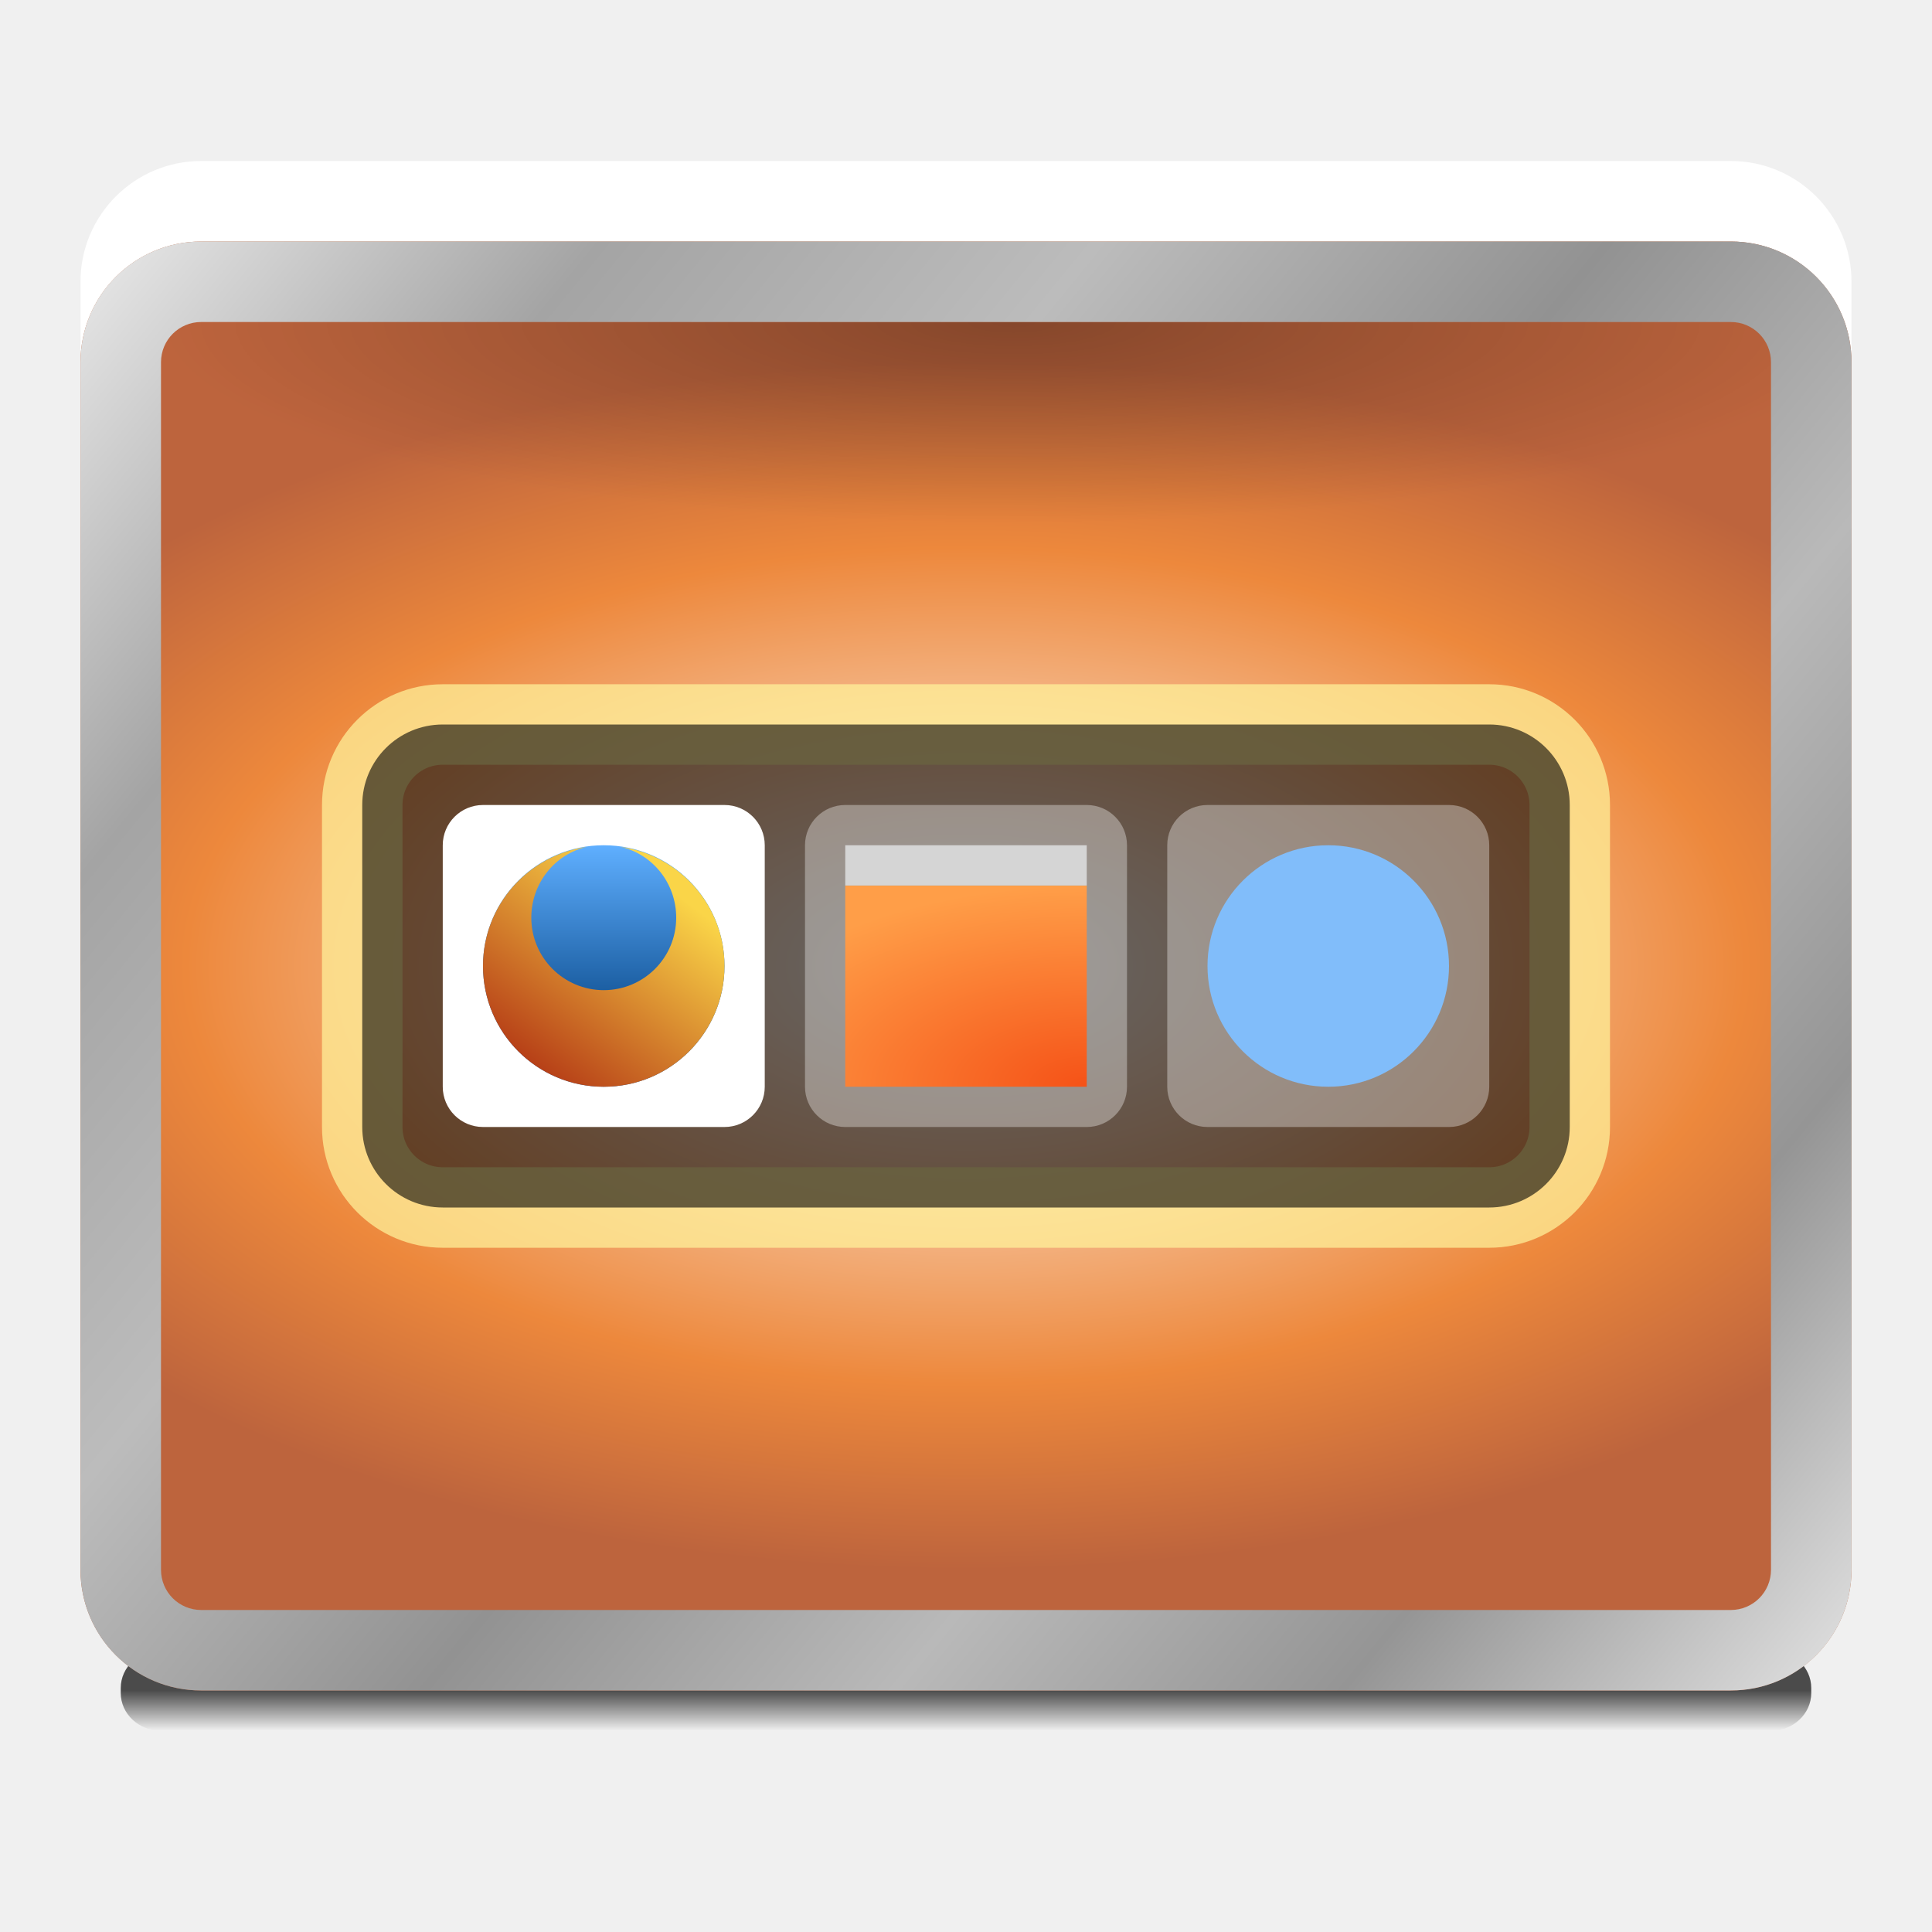
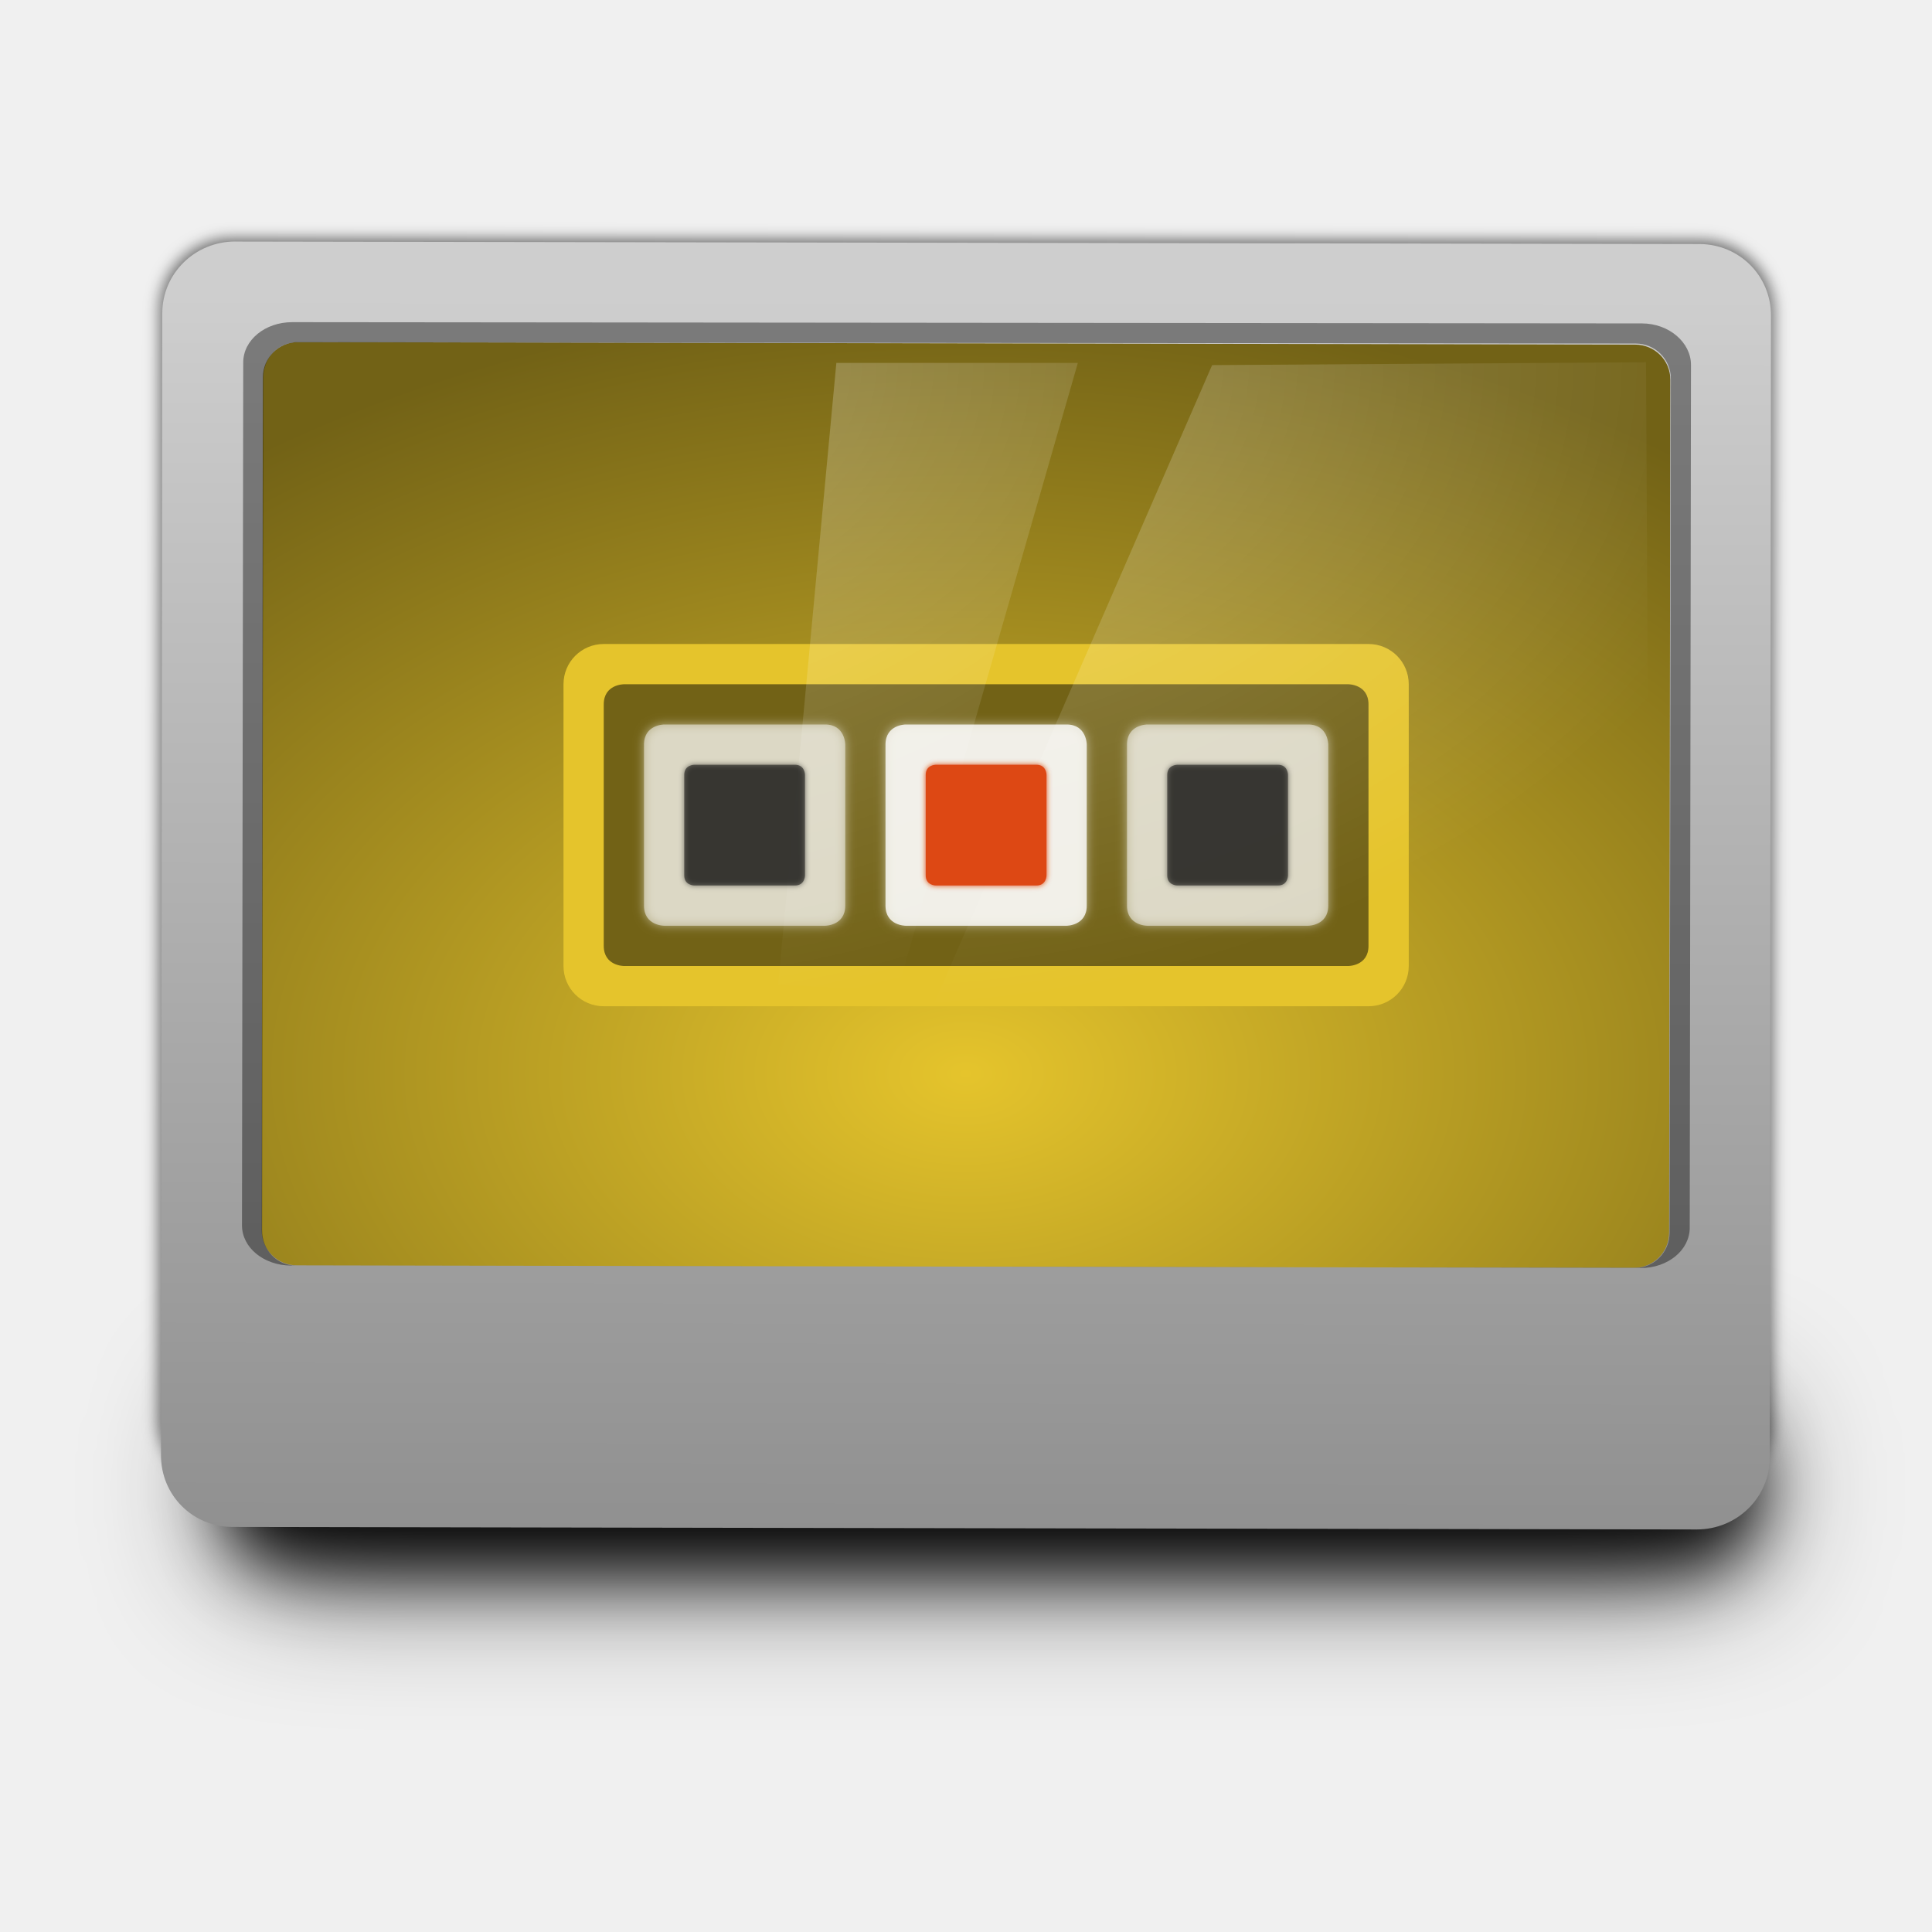
<svg xmlns="http://www.w3.org/2000/svg" xmlns:xlink="http://www.w3.org/1999/xlink" width="48" height="48" id="svg2985" version="1.1">
  <defs id="defs2987">
-     <linearGradient id="linearGradient3975">
-       <stop id="stop3977" offset="0" style="stop-color:#fdc06d;stop-opacity:1" />
-       <stop style="stop-color:#e96d34;stop-opacity:1" offset="0.45" id="stop3979" />
-       <stop id="stop3981" offset="1" style="stop-color:#872712;stop-opacity:1" />
+     <linearGradient id="linearGradient4195">
+       <stop id="stop4197" offset="0" style="stop-color:#df5e28;stop-opacity:0.941;" />
+       <stop id="stop4199" offset="1" style="stop-color:#1a1716;stop-opacity:0.941" />
    </linearGradient>
-     <linearGradient id="linearGradient3935">
-       <stop id="stop3937" offset="0" style="stop-color:#82817b;stop-opacity:1" />
-       <stop id="stop3939" offset="1" style="stop-color:#d2cecb;stop-opacity:1" />
+     <filter color-interpolation-filters="sRGB" id="filter11507">
+       <feGaussianBlur stdDeviation="1.056" id="feGaussianBlur11509" />
+     </filter>
+     <linearGradient id="linearGradient10954">
+       <stop style="stop-color:#909090;stop-opacity:1;" offset="0" id="stop10956" />
+       <stop style="stop-color:#cecece;stop-opacity:1" offset="1" id="stop10958" />
    </linearGradient>
-     <linearGradient id="linearGradient3915">
-       <stop style="stop-color:#e55c2d;stop-opacity:1" offset="0" id="stop3917" />
-       <stop style="stop-color:#ecaa62;stop-opacity:1" offset="1" id="stop3919" />
+     <linearGradient id="linearGradient10938">
+       <stop style="stop-color:#dadada;stop-opacity:1" offset="0" id="stop10940" />
+       <stop style="stop-color:#f6f6f5;stop-opacity:1" offset="1" id="stop10942" />
    </linearGradient>
-     <linearGradient id="linearGradient3927-5">
-       <stop id="stop3929-2" offset="0" style="stop-color:#eaeaea;stop-opacity:1" />
-       <stop style="stop-color:#a4a4a4;stop-opacity:1" offset="0.176" id="stop3931-3" />
-       <stop style="stop-color:#bcbcbc;stop-opacity:1" offset="0.345" id="stop3933-0" />
-       <stop style="stop-color:#929292;stop-opacity:1" offset="0.517" id="stop3935-3" />
-       <stop id="stop3937-3" offset="0.676" style="stop-color:#b9b9b9;stop-opacity:1" />
-       <stop style="stop-color:#959595;stop-opacity:1" offset="0.828" id="stop3939-5" />
-       <stop id="stop3941-0" offset="1" style="stop-color:#e3e3e3;stop-opacity:1" />
+     <linearGradient id="linearGradient11438">
+       <stop style="stop-color:#babdb6;stop-opacity:1;" offset="0" id="stop11440" />
+       <stop style="stop-color:#4a4d46;stop-opacity:1" offset="1" id="stop11442" />
    </linearGradient>
-     <linearGradient id="linearGradient4030-7">
-       <stop style="stop-color:#000000;stop-opacity:1;" offset="0" id="stop4032-1" />
-       <stop style="stop-color:#000000;stop-opacity:0;" offset="1" id="stop4034-3" />
+     <linearGradient id="linearGradient10966">
+       <stop style="stop-color:#ffffff;stop-opacity:1;" offset="0" id="stop10968" />
+       <stop style="stop-color:#f0f0f0;stop-opacity:1" offset="1" id="stop10970" />
    </linearGradient>
-     <linearGradient xlink:href="#linearGradient3927-5" id="linearGradient3284" gradientUnits="userSpaceOnUse" gradientTransform="translate(0,17)" x1="2" y1="5" x2="46" y2="41" />
-     <linearGradient xlink:href="#linearGradient4030-7" id="linearGradient3291" gradientUnits="userSpaceOnUse" gradientTransform="translate(2,13)" x1="6" y1="45" x2="6" y2="46" />
-     <linearGradient id="linearGradient3981-8">
-       <stop style="stop-color:#000000;stop-opacity:0.292" offset="0" id="stop3983-8" />
-       <stop style="stop-color:#000000;stop-opacity:0;" offset="1" id="stop3985-4" />
+     <linearGradient id="linearGradient11473">
+       <stop style="stop-color:#e5c42c;stop-opacity:1;" offset="0" id="stop11475" />
+       <stop id="stop4546" offset="1" style="stop-color:#726216;stop-opacity:1;" />
    </linearGradient>
-     <radialGradient r="17" fy="26.3" fx="14.75" cy="26.3" cx="14.75" gradientTransform="matrix(1.0300234e-5,0.2941176,-1.245675,0,57.93754,19.66177)" gradientUnits="userSpaceOnUse" id="radialGradient3308" xlink:href="#linearGradient3981-8" />
-     <linearGradient id="linearGradient3842">
-       <stop style="stop-color:#7f7e75;stop-opacity:1" offset="0" id="stop3844" />
-       <stop style="stop-color:#3d3c38;stop-opacity:1" offset="1" id="stop3846" />
+     <linearGradient id="linearGradient4788">
+       <stop id="stop4790" offset="0" style="stop-color:#ffffff;stop-opacity:1;" />
+       <stop id="stop4792" offset="1" style="stop-color:#ffffff;stop-opacity:0;" />
    </linearGradient>
-     <linearGradient id="linearGradient3820">
-       <stop style="stop-color:#f2f1f0;stop-opacity:1;" offset="0" id="stop3822" />
-       <stop style="stop-color:#c3beba;stop-opacity:1" offset="1" id="stop3824" />
+     <radialGradient xlink:href="#linearGradient12771" id="radialGradient12777" cx="144.167" cy="129.174" fx="144.167" fy="129.174" r="97.906" gradientTransform="matrix(1.16579,-0.05054328,0.0329754,0.746793,-28.16094,39.99441)" gradientUnits="userSpaceOnUse" />
+     <linearGradient id="linearGradient12771">
+       <stop style="stop-color:#ffffff;stop-opacity:1;" offset="0" id="stop12773" />
+       <stop style="stop-color:#ffffff;stop-opacity:0;" offset="1" id="stop12775" />
    </linearGradient>
-     <linearGradient xlink:href="#linearGradient3915" id="linearGradient3984" gradientUnits="userSpaceOnUse" gradientTransform="translate(8,17)" x1="8" y1="29" x2="8" y2="27" />
-     <linearGradient xlink:href="#linearGradient3915" id="linearGradient3987" gradientUnits="userSpaceOnUse" gradientTransform="translate(16,0)" x1="8" y1="29" x2="8" y2="27" />
-     <linearGradient xlink:href="#linearGradient3935" id="linearGradient3990" gradientUnits="userSpaceOnUse" gradientTransform="translate(14,17)" x1="8" y1="29" x2="8" y2="27" />
-     <linearGradient xlink:href="#linearGradient3935" id="linearGradient3993" gradientUnits="userSpaceOnUse" gradientTransform="translate(22,0)" x1="8" y1="29" x2="8" y2="27" />
-     <linearGradient xlink:href="#linearGradient3935" id="linearGradient3996" gradientUnits="userSpaceOnUse" gradientTransform="translate(6,0)" x1="8" y1="29" x2="8" y2="27" />
-     <linearGradient xlink:href="#linearGradient3935" id="linearGradient3999" gradientUnits="userSpaceOnUse" gradientTransform="translate(11,17)" x1="8" y1="29" x2="8" y2="27" />
-     <linearGradient xlink:href="#linearGradient3935" id="linearGradient4002" gradientUnits="userSpaceOnUse" gradientTransform="translate(19,0)" x1="8" y1="29" x2="8" y2="27" />
-     <linearGradient xlink:href="#linearGradient3935" id="linearGradient4005" gradientUnits="userSpaceOnUse" gradientTransform="translate(3,0)" x1="8" y1="29" x2="8" y2="27" />
-     <linearGradient xlink:href="#linearGradient3915" id="linearGradient4008" gradientUnits="userSpaceOnUse" x1="8" y1="29" x2="8" y2="27" />
-     <linearGradient xlink:href="#linearGradient3842" id="linearGradient4011" gradientUnits="userSpaceOnUse" gradientTransform="translate(-8,17)" x1="31" y1="26" x2="31" y2="30" />
-     <linearGradient xlink:href="#linearGradient3820" id="linearGradient4014" gradientUnits="userSpaceOnUse" gradientTransform="translate(-8,0)" x1="35" y1="46" x2="35" y2="54" />
-     <linearGradient xlink:href="#linearGradient3842" id="linearGradient4017" gradientUnits="userSpaceOnUse" x1="31" y1="26" x2="31" y2="30" />
-     <linearGradient xlink:href="#linearGradient3842" id="linearGradient4020" gradientUnits="userSpaceOnUse" gradientTransform="translate(-15,0)" x1="31" y1="26" x2="31" y2="30" />
-     <linearGradient xlink:href="#linearGradient3820" id="linearGradient4023" gradientUnits="userSpaceOnUse" gradientTransform="translate(-15,0)" x1="32" y1="30" x2="32" y2="40" />
-     <linearGradient xlink:href="#linearGradient3820" id="linearGradient4027" gradientUnits="userSpaceOnUse" x1="32" y1="30" x2="32" y2="40" />
-     <radialGradient xlink:href="#linearGradient3975" id="radialGradient4032" gradientUnits="userSpaceOnUse" gradientTransform="matrix(3.9777814e-8,2.545455,-1.954546,3.0543679e-8,63.9596,-37.09091)" cx="24" cy="20.444" fx="24" fy="20.444" r="22" />
-     <linearGradient id="linearGradient3025-3">
-       <stop style="stop-color:#ffffff;stop-opacity:1" offset="0" id="stop3027-2" />
-       <stop id="stop3033-8" offset="0.692" style="stop-color:#ed883c;stop-opacity:1;" />
-       <stop style="stop-color:#bd643d;stop-opacity:1;" offset="1" id="stop3029-1" />
+     <radialGradient xlink:href="#linearGradient12771" id="radialGradient3521" cx="144.167" cy="129.174" fx="144.167" fy="129.174" r="97.906" gradientTransform="matrix(1.16579,-0.05054328,0.0329754,0.746793,-28.16094,39.99441)" gradientUnits="userSpaceOnUse" />
+     <radialGradient xlink:href="#linearGradient12771" id="radialGradient3529" cx="144.167" cy="129.174" fx="144.167" fy="129.174" r="97.906" gradientTransform="matrix(1.16579,-0.05054328,0.0329754,0.746793,-28.16094,39.99441)" gradientUnits="userSpaceOnUse" />
+     <radialGradient xlink:href="#linearGradient12771" id="radialGradient3537" cx="144.167" cy="129.174" fx="144.167" fy="129.174" r="97.906" gradientTransform="matrix(1.16579,-0.05054328,0.0329754,0.746793,-28.16094,39.99441)" gradientUnits="userSpaceOnUse" />
+     <radialGradient xlink:href="#linearGradient12771" id="radialGradient3545" cx="144.167" cy="129.174" fx="144.167" fy="129.174" r="97.906" gradientTransform="matrix(1.16579,-0.05054328,0.0329754,0.746793,-28.16094,39.99441)" gradientUnits="userSpaceOnUse" />
+     <radialGradient xlink:href="#linearGradient12771" id="radialGradient3553" cx="144.167" cy="129.174" fx="144.167" fy="129.174" r="97.906" gradientTransform="matrix(1.16579,-0.05054328,0.0329754,0.746793,-28.16094,39.99441)" gradientUnits="userSpaceOnUse" />
+     <radialGradient xlink:href="#linearGradient12771" id="radialGradient3561" cx="144.167" cy="129.174" fx="144.167" fy="129.174" r="97.906" gradientTransform="matrix(1.16579,-0.05054328,0.0329754,0.746793,-28.16094,39.99441)" gradientUnits="userSpaceOnUse" />
+     <radialGradient xlink:href="#linearGradient12771" id="radialGradient3569" cx="144.167" cy="129.174" fx="144.167" fy="129.174" r="97.906" gradientTransform="matrix(1.16579,-0.05054328,0.0329754,0.746793,-28.16094,39.99441)" gradientUnits="userSpaceOnUse" />
+     <radialGradient xlink:href="#linearGradient12771" id="radialGradient3577" cx="144.167" cy="129.174" fx="144.167" fy="129.174" r="97.906" gradientTransform="matrix(1.16579,-0.05054328,0.0329754,0.746793,-28.16094,39.99441)" gradientUnits="userSpaceOnUse" />
+     <radialGradient xlink:href="#linearGradient12771" id="radialGradient3585" cx="144.167" cy="129.174" fx="144.167" fy="129.174" r="97.906" gradientTransform="matrix(1.16579,-0.05054328,0.0329754,0.746793,-28.16094,39.99441)" gradientUnits="userSpaceOnUse" />
+     <radialGradient xlink:href="#linearGradient12771" id="radialGradient3593" cx="144.167" cy="129.174" fx="144.167" fy="129.174" r="97.906" gradientTransform="matrix(1.16579,-0.05054328,0.0329754,0.746793,-28.16094,39.99441)" gradientUnits="userSpaceOnUse" />
+     <radialGradient xlink:href="#linearGradient12771" id="radialGradient3601" cx="144.167" cy="129.174" fx="144.167" fy="129.174" r="97.906" gradientTransform="matrix(1.16579,-0.05054328,0.0329754,0.746793,-28.16094,39.99441)" gradientUnits="userSpaceOnUse" />
+     <radialGradient r="97.906" fy="129.174" fx="144.167" cy="129.174" cx="144.167" gradientTransform="matrix(1.16579,-0.05054328,0.0329754,0.746793,-28.16094,39.99441)" gradientUnits="userSpaceOnUse" id="radialGradient3665" xlink:href="#linearGradient12771" />
+     <radialGradient xlink:href="#linearGradient10966" id="radialGradient3348" gradientUnits="userSpaceOnUse" gradientTransform="matrix(0.1709132,2.3948575e-4,-1.885288e-4,0.1345469,-0.8241495,18.42583)" cx="149.565" cy="258.761" fx="149.565" fy="258.761" r="116.231" />
+     <linearGradient xlink:href="#linearGradient10938" id="linearGradient3355" gradientUnits="userSpaceOnUse" gradientTransform="matrix(0.1760192,0,0,0.1798063,-1.587065,12.33736)" x1="134.833" y1="68.529" x2="171.903" y2="206.876" />
+     <linearGradient xlink:href="#linearGradient11438" id="linearGradient3357" gradientUnits="userSpaceOnUse" x1="184.951" y1="149.21" x2="185.071" y2="236.397" gradientTransform="matrix(0.1798054,0,0,0.1798054,-0.6386018,10.85333)" />
+     <radialGradient xlink:href="#linearGradient12771" id="radialGradient3387" gradientUnits="userSpaceOnUse" gradientTransform="matrix(1.16579,-0.05054328,0.0329754,0.746793,-28.16094,39.99441)" cx="144.167" cy="129.174" fx="144.167" fy="129.174" r="97.906" />
+     <radialGradient xlink:href="#linearGradient4788" id="radialGradient3404" gradientUnits="userSpaceOnUse" gradientTransform="matrix(-1.824376,0.00876531,-0.00620867,-1.307801,609.5291,98.0673)" cx="326.021" cy="58" fx="326.021" fy="58" r="12.5" />
+     <radialGradient xlink:href="#linearGradient4788" id="radialGradient3407" gradientUnits="userSpaceOnUse" gradientTransform="matrix(-1.888202,0.00857771,-0.00642588,-1.279811,636.8603,96.52335)" cx="326.021" cy="58" fx="326.021" fy="58" r="12.5" />
+     <radialGradient xlink:href="#linearGradient11473" id="radialGradient4014" gradientUnits="userSpaceOnUse" gradientTransform="matrix(0.2708409,0,0,0.1777665,-16.45829,8.840227)" cx="149.565" cy="190.137" fx="149.565" fy="190.137" r="108.515" />
+     <linearGradient xlink:href="#linearGradient10954" id="linearGradient4020" gradientUnits="userSpaceOnUse" gradientTransform="matrix(0.1696838,2.3939518e-4,-2.3776336e-4,0.1708486,-1.344677,13.52782)" x1="141.315" y1="237.286" x2="141.315" y2="57.029" />
+     <radialGradient xlink:href="#linearGradient4195-5" id="radialGradient3889" gradientUnits="userSpaceOnUse" gradientTransform="matrix(0.2031251,-0.08812329,0.1236326,0.3357866,-42.38554,-18.85971)" cx="189.702" cy="230.104" fx="189.702" fy="230.104" r="108.515" />
+     <linearGradient id="linearGradient4195-5">
+       <stop id="stop4197-5" offset="0" style="stop-color:#ff5200;stop-opacity:1;" />
+       <stop id="stop4199-9" offset="1" style="stop-color:#1a1716;stop-opacity:0.941" />
    </linearGradient>
-     <linearGradient xlink:href="#linearGradient3873" id="linearGradient3879-4" x1="6" y1="56" x2="9" y2="52" gradientUnits="userSpaceOnUse" gradientTransform="matrix(1.2,0,0,1.2,6,-24.2)" />
-     <linearGradient id="linearGradient3873">
-       <stop style="stop-color:#b13313;stop-opacity:1" offset="0" id="stop3875" />
-       <stop style="stop-color:#fad548;stop-opacity:1" offset="1" id="stop3877" />
-     </linearGradient>
-     <linearGradient xlink:href="#linearGradient3881" id="linearGradient3826" gradientUnits="userSpaceOnUse" x1="7" y1="38" x2="7" y2="35" />
-     <linearGradient id="linearGradient3881">
-       <stop style="stop-color:#1c5fa3;stop-opacity:1;" offset="0" id="stop3883" />
-       <stop style="stop-color:#5fafff;stop-opacity:1" offset="1" id="stop3885" />
-     </linearGradient>
-     <radialGradient xlink:href="#linearGradient3840" id="radialGradient3846" cx="8" cy="35" fx="8" fy="35" r="2.5" gradientTransform="matrix(6.1443129e-7,-2,3.84,0,-107.4,59)" gradientUnits="userSpaceOnUse" />
-     <linearGradient id="linearGradient3840">
-       <stop style="stop-color:#f55217;stop-opacity:1" offset="0" id="stop3842" />
-       <stop style="stop-color:#ff9e48;stop-opacity:1" offset="1" id="stop3844-5" />
-     </linearGradient>
-     <radialGradient xlink:href="#linearGradient3025-3" id="radialGradient3156" cx="24" cy="40" fx="24" fy="40" r="22" gradientTransform="matrix(1.272727,-5.9393939e-8,3.1818181e-8,0.6818182,-6.545456,12.72727)" gradientUnits="userSpaceOnUse" />
+     <filter color-interpolation-filters="sRGB" id="filter11490-5-0" x="-0.107" width="1.214" y="-1.352" height="3.703">
+       <feGaussianBlur stdDeviation="1.83" id="feGaussianBlur11492-5-8" />
+     </filter>
+     <filter color-interpolation-filters="sRGB" id="filter11472-2-8" x="-0.052" width="1.104" y="-0.655" height="2.311">
+       <feGaussianBlur stdDeviation="0.887" id="feGaussianBlur11474-3-4" />
+     </filter>
+     <filter id="filter4036">
+       <feGaussianBlur stdDeviation="0.125" id="feGaussianBlur4038" />
+     </filter>
+     <filter id="filter4042">
+       <feGaussianBlur stdDeviation="0.125" id="feGaussianBlur4044" />
+     </filter>
+     <filter id="filter4048">
+       <feGaussianBlur stdDeviation="0.125" id="feGaussianBlur4050" />
+     </filter>
+     <filter id="filter4060">
+       <feGaussianBlur stdDeviation="0.075" id="feGaussianBlur4062" />
+     </filter>
+     <filter color-interpolation-filters="sRGB" id="filter11490-5-0-6" x="-0.107" width="1.214" y="-1.352" height="3.703">
+       <feGaussianBlur stdDeviation="1.83" id="feGaussianBlur11492-5-8-6" />
+     </filter>
+     <filter color-interpolation-filters="sRGB" id="filter11472-2-8-9" x="-0.052" width="1.104" y="-0.655" height="2.311">
+       <feGaussianBlur stdDeviation="0.887" id="feGaussianBlur11474-3-4-9" />
+     </filter>
  </defs>
  <g id="layer1" transform="translate(0,-16)">
-     <rect style="opacity:0.685;fill:url(#linearGradient3291);fill-opacity:1;stroke:none" id="rect4020-0" width="42" height="2" x="3" y="57" rx="1" ry="0.938" />
-     <rect ry="3" rx="3" y="20" x="2" height="36" width="44" id="rect3943-4" style="fill:#ffffff;fill-opacity:1;stroke:none" />
-     <rect style="fill:url(#radialGradient3156);fill-opacity:1;stroke:none" id="rect3977" width="44" height="36" x="2" y="22" rx="3" ry="3" />
-     <rect style="fill:url(#radialGradient3308);fill-opacity:1;stroke:none" id="rect3964-1" width="40" height="5" x="4" y="24" rx="0" ry="0" />
-     <path style="fill:url(#linearGradient3284);fill-opacity:1;stroke:none" d="m 5,22 c -1.662,0 -3,1.338 -3,3 l 0,30 c 0,1.662 1.338,3 3,3 l 38,0 c 1.662,0 3,-1.338 3,-3 l 0,-30 c 0,-1.662 -1.338,-3 -3,-3 z m 0,2 38,0 c 0.554,0 1,0.446 1,1 l 0,30 c 0,0.554 -0.446,1 -1,1 L 5,56 C 4.446,56 4,55.554 4,55 L 4,25 c 0,-0.554 0.446,-1 1,-1 z" id="path3919-9" />
-     <rect ry="2" rx="2" y="-39" x="34" height="30" width="12" id="rect3989" style="opacity:0.723;fill:none;stroke:#fff39a;stroke-width:2;stroke-miterlimit:4;stroke-opacity:1;stroke-dasharray:none" transform="matrix(0,1,-1,0,0,0)" />
-     <rect transform="matrix(0,1,-1,0,0,0)" style="opacity:0.586;fill:#000000;fill-opacity:1;stroke:none" id="rect3836" width="12" height="30" x="34" y="-39" rx="2" ry="2" />
-     <rect ry="1" rx="1" y="36" x="20" height="8" width="8" id="rect3834" style="opacity:0.347;fill:#ffffff;fill-opacity:1;stroke:none" />
-     <rect style="fill:url(#radialGradient3846);fill-opacity:1;stroke:none" id="rect3838" width="6" height="5" x="21" y="38" rx="0" ry="0" />
-     <rect style="fill:#d5d5d5;fill-opacity:1;stroke:none" id="rect3848" width="6" height="1" x="21" y="37" />
-     <rect ry="1" rx="1" y="36" x="11" height="8" width="8" id="rect3832" style="fill:#ffffff;fill-opacity:1;stroke:none" />
-     <rect style="opacity:0.347;fill:#ffffff;fill-opacity:1;stroke:none" id="rect3830" width="8" height="8" x="29" y="36" rx="1" ry="1" />
-     <path style="fill:url(#linearGradient3826);fill-opacity:1;stroke:none" id="path3824" d="m 10,37.5 a 2.5,2.5 0 1 1 -5,0 2.5,2.5 0 1 1 5,0 z" transform="matrix(1.2,0,0,1.2,6,-5)" />
-     <path transform="matrix(1.2,0,0,1.2,24,-5)" d="m 10,37.5 a 2.5,2.5 0 1 1 -5,0 2.5,2.5 0 1 1 5,0 z" id="path3852" style="fill:#81bdfa;fill-opacity:1;stroke:none" />
-     <path style="fill:url(#linearGradient3879-4);fill-opacity:1;stroke:none" d="M 14.588,37.038 C 13.128,37.241 12,38.485 12,40 c 0,1.657 1.343,3 3,3 1.657,0 3,-1.343 3,-3 0,-1.515 -1.128,-2.759 -2.587,-2.962 0.803,0.181 1.387,0.905 1.387,1.762 0,0.994 -0.806,1.8 -1.8,1.8 -0.994,0 -1.8,-0.806 -1.8,-1.8 0,-0.857 0.585,-1.581 1.387,-1.762 z" id="path3852-1" />
+     <g id="g3990">
+       <rect transform="matrix(0.9216359,0,0,1,2.480738,-0.248838)" ry="1.625" rx="1.763" y="51.606" x="3.438" height="3.25" width="41.125" id="rect11476" style="color:#000000;fill:#000000;fill-opacity:1;fill-rule:nonzero;stroke:none;stroke-width:1;marker:none;visibility:visible;display:inline;overflow:visible;filter:url(#filter11490-5-0-6);enable-background:accumulate" />
+       <rect transform="matrix(0.9254159,0,0,1.065246,1.464686,-3.855101)" style="color:#000000;fill:#000000;fill-opacity:1;fill-rule:nonzero;stroke:none;stroke-width:1;marker:none;visibility:visible;display:inline;overflow:visible;filter:url(#filter11472-2-8-9);enable-background:accumulate" id="rect11446" width="41.125" height="3.25" x="4.437" y="51.731" rx="1.756" ry="1.525" />
+     </g>
+     <rect transform="matrix(0.1702639,2.3308569e-4,-2.3857596e-4,0.1663457,-1.431396,13.67281)" ry="10.788" rx="10.54" y="49.529" x="31.815" height="187" width="235.5" id="rect10522" style="opacity:0.556;color:#000000;fill:#000000;fill-opacity:1;fill-rule:nonzero;stroke:none;stroke-width:2;marker:none;visibility:visible;display:inline;overflow:visible;filter:url(#filter11507);enable-background:accumulate" />
+     <rect transform="matrix(0.999999,0.00141561,-0.00138697,0.999999,0,0)" ry="0.877" rx="0.872" y="24.489" x="6.565" height="22.953" width="34.971" id="rect10538" style="color:#000000;fill:url(#radialGradient4014);fill-opacity:1;fill-rule:nonzero;stroke:none;stroke-width:2;marker:none;visibility:visible;display:inline;overflow:visible;enable-background:accumulate" />
+     <path style="color:#000000;fill:url(#linearGradient4020);fill-opacity:1;fill-rule:nonzero;stroke:none;stroke-width:2;marker:none;visibility:visible;display:inline;overflow:visible;enable-background:accumulate" d="m 5.844,22 c -0.994,-0.001 -1.811,0.787 -1.812,1.781 L 4,52.156 c -0.001,0.994 0.787,1.78 1.781,1.781 l 36.375,0.062 c 0.994,0.001 1.811,-0.787 1.812,-1.781 L 44,23.844 c 0.001,-0.994 -0.787,-1.78 -1.781,-1.781 l -36.375,-0.062 z m 1.562,2.5 33.219,0.062 c 0.483,6.84e-4 0.876,0.389 0.875,0.875 l -0.031,21.188 c -6.74e-4,0.486 -0.392,0.876 -0.875,0.875 L 7.375,47.437 C 6.892,47.437 6.499,47.048 6.5,46.562 l 0.031,-21.188 c 6.74e-4,-0.486 0.392,-0.876 0.875,-0.875 z" id="rect10524" />
+     <path style="opacity:0.4;color:#000000;fill:#000000;fill-opacity:1;fill-rule:nonzero;stroke:none;stroke-width:2;marker:none;visibility:visible;display:inline;overflow:visible;enable-background:accumulate" d="m 7.262,24.004 c -0.676,-9.51e-4 -1.218,0.444 -1.219,1 l -0.031,21.438 c -7.77e-4,0.556 0.543,0.999 1.219,1 l 0.125,0 c -0.483,-6.84e-4 -0.844,-0.389 -0.844,-0.875 l 0.031,-21.188 c 6.74e-4,-0.486 0.361,-0.876 0.844,-0.875 l 33.25,0.031 c 0.483,6.84e-4 0.876,0.389 0.875,0.875 l -0.031,21.219 c -6.74e-4,0.486 -0.392,0.876 -0.875,0.875 l 0.156,0 c 0.676,9.5e-4 1.218,-0.444 1.219,-1 l 0.031,-21.438 c 7.77e-4,-0.556 -0.543,-1.03 -1.219,-1.031 l -33.531,-0.031 z" id="rect10528" />
+     <rect style="fill:none;fill-opacity:1;stroke:none" id="rect4189" width="16.705" height="23.776" x="6.718" y="7.253" rx="0.872" ry="0.877" transform="translate(0,16)" />
+     <path style="fill:#e5c42c;fill-opacity:1;stroke:none" d="m 15,32 19,0 c 0.554,0 1,0.446 1,1 l 0,7 c 0,0.554 -0.446,1 -1,1 l -19,0 c -0.554,0 -1,-0.446 -1,-1 l 0,-7 c 0,-0.554 0.446,-1 1,-1 z" id="rect3917" />
+     <path id="path4014" d="m 15.5,33 18,0 c 0,0 0.5,0 0.5,0.5 l 0,6 C 34,40 33.5,40 33.5,40 l -18,0 c 0,0 -0.5,0 -0.5,-0.5 l 0,-6 C 15,33 15.5,33 15.5,33 z" style="opacity:0.5;fill:#000000;fill-opacity:1;stroke:none" />
+     <path transform="translate(0,16)" id="path4046" d="m 16,22.5 0,-4 C 16,18 16.5,18 16.5,18 l 4,0 c 0.5,0 0.5,0.5 0.5,0.5 l 0,4 C 21,23 20.5,23 20.5,23 l -4,0 c 0,0 -0.5,0 -0.5,-0.5 z" style="fill:#ffffff;fill-opacity:1;stroke:none;opacity:0.5;filter:url(#filter4048)" />
+     <path style="fill:#ffffff;fill-opacity:1;stroke:none;opacity:0.5" d="m 16,22.5 0,-4 C 16,18 16.5,18 16.5,18 l 4,0 c 0.5,0 0.5,0.5 0.5,0.5 l 0,4 C 21,23 20.5,23 20.5,23 l -4,0 c 0,0 -0.5,0 -0.5,-0.5 z" id="path4020" transform="translate(0,16)" />
+     <path style="fill:#ffffff;fill-opacity:1;stroke:none;opacity:0.5;filter:url(#filter4042)" d="m 22,38.5 0,-4 C 22,34 22.5,34 22.5,34 l 4,0 c 0.5,0 0.5,0.5 0.5,0.5 l 0,4 C 27,39 26.5,39 26.5,39 l -4,0 c 0,0 -0.5,0 -0.5,-0.5 z" id="path4040" />
+     <path id="path4030" d="m 22,38.5 0,-4 C 22,34 22.5,34 22.5,34 l 4,0 c 0.5,0 0.5,0.5 0.5,0.5 l 0,4 C 27,39 26.5,39 26.5,39 l -4,0 c 0,0 -0.5,0 -0.5,-0.5 z" style="fill:#ffffff;fill-opacity:1;stroke:none;opacity:0.8" />
+     <path id="path4034" d="m 28,38.5 0,-4 C 28,34 28.5,34 28.5,34 l 4,0 c 0.5,0 0.5,0.5 0.5,0.5 l 0,4 C 33,39 32.5,39 32.5,39 l -4,0 c 0,0 -0.5,0 -0.5,-0.5 z" style="fill:#ffffff;fill-opacity:1;stroke:none;opacity:0.5;filter:url(#filter4036)" />
+     <path style="fill:#ffffff;fill-opacity:1;stroke:none;opacity:0.5" d="m 28,38.5 0,-4 C 28,34 28.5,34 28.5,34 l 4,0 c 0.5,0 0.5,0.5 0.5,0.5 l 0,4 C 33,39 32.5,39 32.5,39 l -4,0 c 0,0 -0.5,0 -0.5,-0.5 z" id="path4032" />
+     <path id="path10592" d="m 20.779,25.016 6,0 -4.486,15.605 -2.96,-0.161 z" style="opacity:0.3;fill:url(#radialGradient3404);fill-opacity:1;stroke:none;display:inline;enable-background:new" />
+     <path style="opacity:0.3;fill:url(#radialGradient3407);fill-opacity:1;stroke:none;display:inline;enable-background:new" d="M 30.115,25.071 40.895,25 41,45.909 21,46 z" id="path10590" />
+     <path transform="translate(0,16)" id="path4054" d="m 23,21.75 0,-2.5 C 23,19 23.25,19 23.25,19 l 2.5,0 C 26,19 26,19.25 26,19.25 l 0,2.5 c 0,0 0,0.25 -0.25,0.25 l -2.5,0 c 0,0 -0.25,0 -0.25,-0.25 z" style="fill:#dd4814;fill-opacity:1;stroke:none;opacity:1;filter:url(#filter4060)" />
+     <path style="fill:#dd4814;fill-opacity:1;stroke:none;opacity:1" d="m 23,21.75 0,-2.5 C 23,19 23.25,19 23.25,19 l 2.5,0 C 26,19 26,19.25 26,19.25 l 0,2.5 c 0,0 0,0.25 -0.25,0.25 l -2.5,0 c 0,0 -0.25,0 -0.25,-0.25 z" id="path4052" transform="translate(0,16)" />
+     <path style="opacity:0.5;fill:#000000;fill-opacity:1;stroke:none;filter:url(#filter4060)" d="m 17,37.75 0,-2.5 C 17,35 17.25,35 17.25,35 l 2.5,0 C 20,35 20,35.25 20,35.25 l 0,2.5 c 0,0 0,0.25 -0.25,0.25 l -2.5,0 c 0,0 -0.25,0 -0.25,-0.25 z" id="path4066" />
+     <path id="path4068" d="m 17,37.75 0,-2.5 C 17,35 17.25,35 17.25,35 l 2.5,0 C 20,35 20,35.25 20,35.25 l 0,2.5 c 0,0 0,0.25 -0.25,0.25 l -2.5,0 c 0,0 -0.25,0 -0.25,-0.25 z" style="opacity:0.5;fill:#000000;fill-opacity:1;stroke:none" />
+     <path id="path4070" d="m 29,37.75 0,-2.5 C 29,35 29.25,35 29.25,35 l 2.5,0 C 32,35 32,35.25 32,35.25 l 0,2.5 c 0,0 0,0.25 -0.25,0.25 l -2.5,0 c 0,0 -0.25,0 -0.25,-0.25 z" style="opacity:0.5;fill:#000000;fill-opacity:1;stroke:none;filter:url(#filter4060)" />
+     <path style="opacity:0.5;fill:#000000;fill-opacity:1;stroke:none" d="m 29,37.75 0,-2.5 C 29,35 29.25,35 29.25,35 l 2.5,0 C 32,35 32,35.25 32,35.25 l 0,2.5 c 0,0 0,0.25 -0.25,0.25 l -2.5,0 c 0,0 -0.25,0 -0.25,-0.25 z" id="path4072" />
  </g>
</svg>
